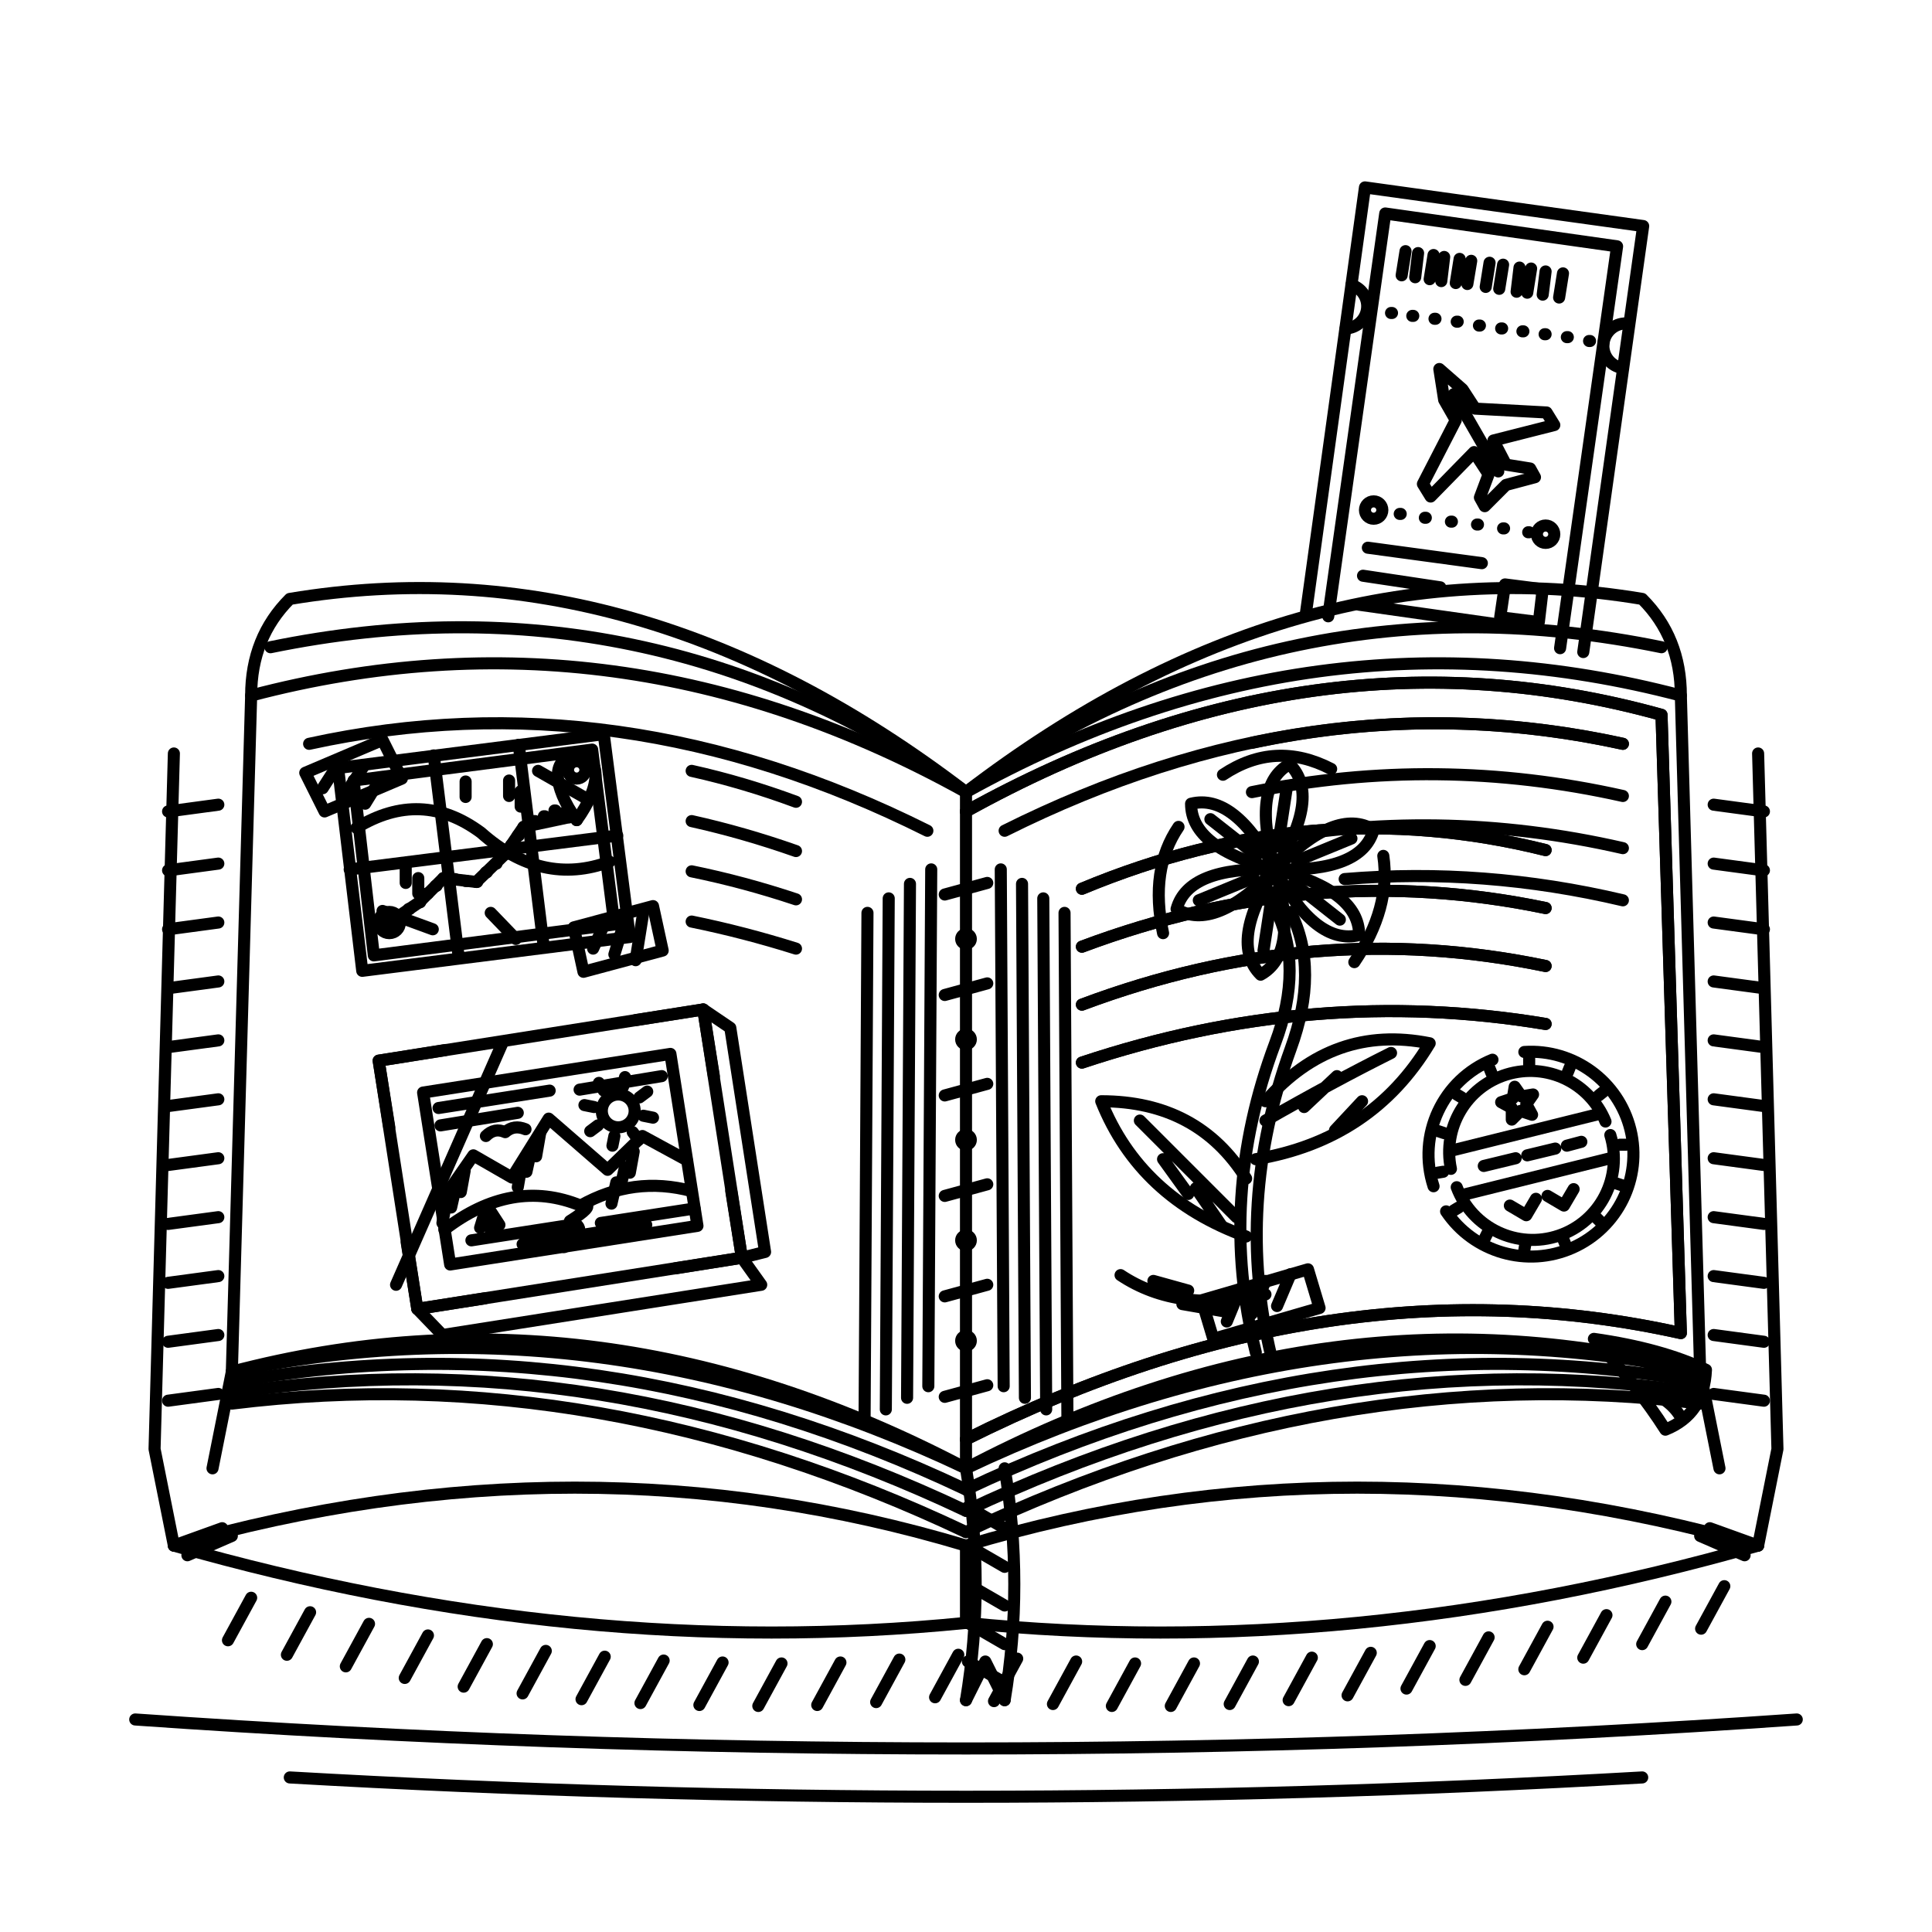
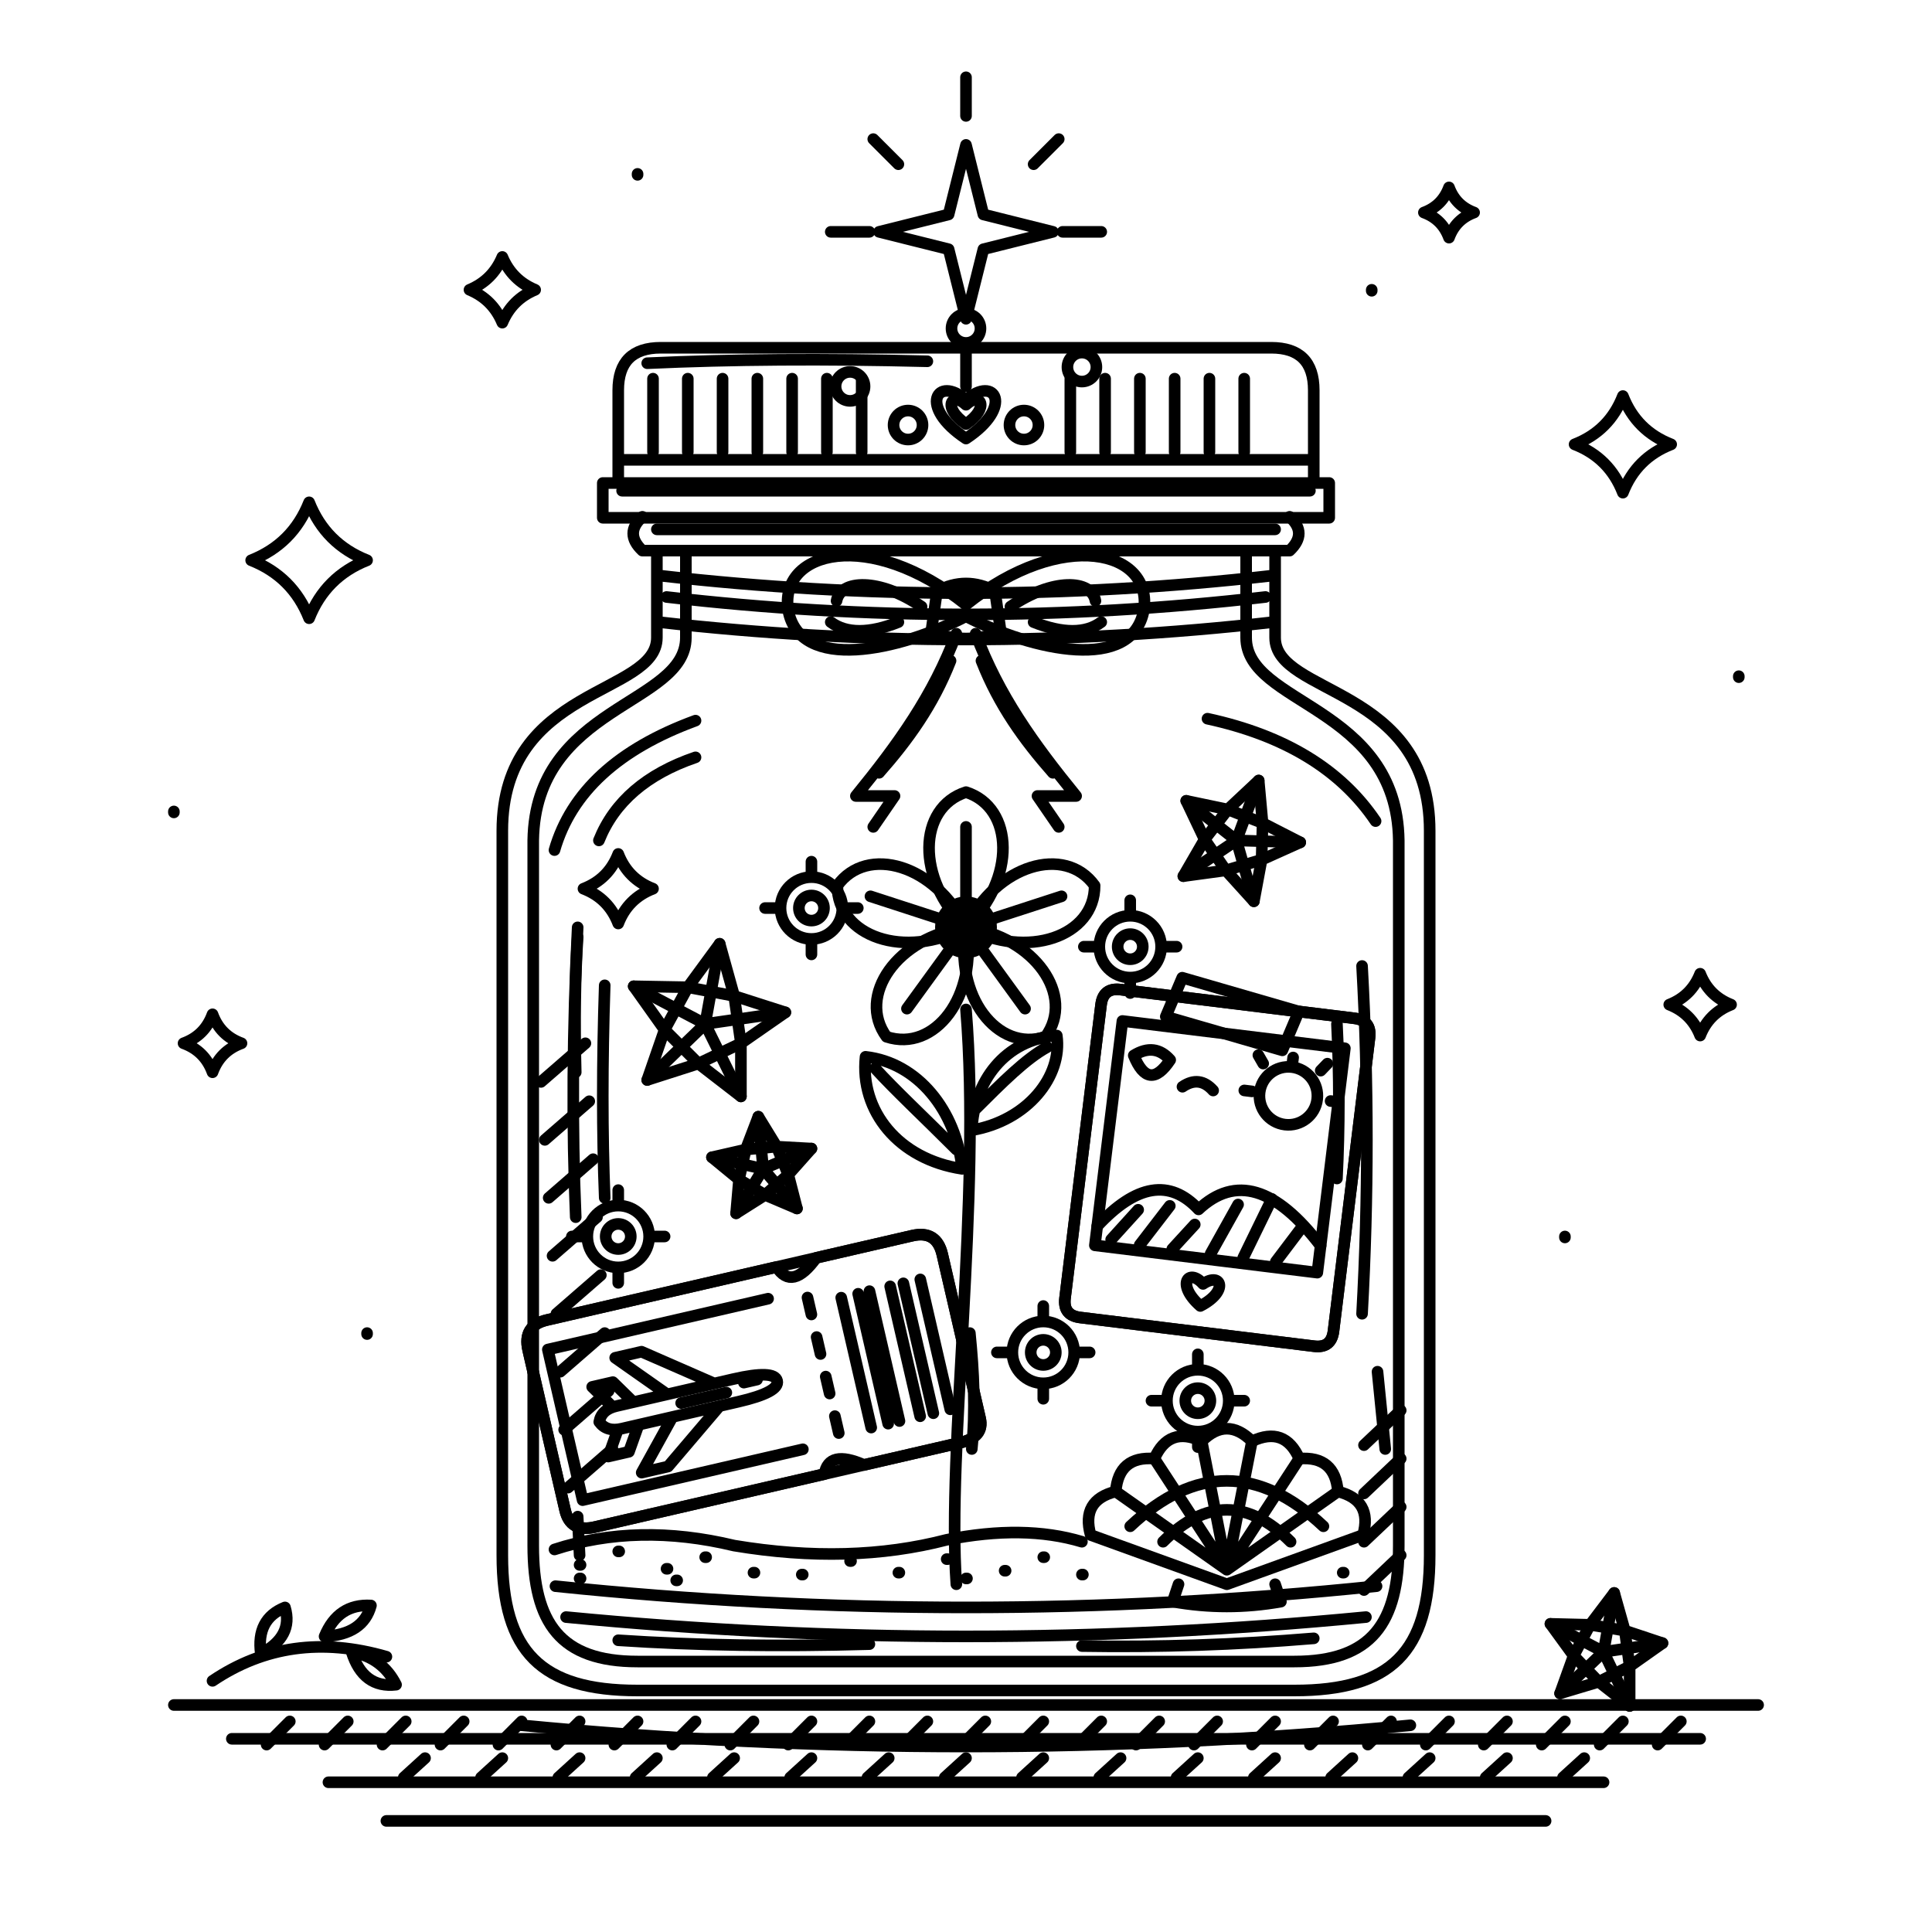
- <svg xmlns="http://www.w3.org/2000/svg" viewBox="0 0 200 200" fill="none" stroke="currentColor" stroke-width="1.25" stroke-linecap="round" stroke-linejoin="round">
-   <path class="soft" pathLength="1" d="M14 178Q100 184 186 178" />
-   <path class="fine soft" pathLength="1" d="M30 184Q100 188 170 184" />
-   <path class="fine soft" pathLength="1" d="M26 165.4L23.6 169.8M32.1 166.9L29.7 171.3M38.2 168.1L35.8 172.5M44.3 169.3L41.9 173.7M50.4 170.2L48 174.6M56.5 170.9L54.1 175.3M62.6 171.5L60.2 175.9M68.7 171.9L66.3 176.3M74.8 172.1L72.4 176.5M80.9 172.2L78.5 176.6M87 172.1L84.6 176.5M93.1 171.8L90.7 176.2M99.2 171.3L96.8 175.7M105.3 171.7L102.9 176.1M111.4 172L109 176.4M117.5 172.2L115.1 176.6M123.6 172.2L121.2 176.6M129.7 172L127.3 176.4M135.8 171.6L133.4 176M141.9 171.1L139.5 175.5M148 170.4L145.6 174.8M154.1 169.5L151.7 173.9M160.2 168.4L157.8 172.8M166.3 167.2L163.9 171.6M172.4 165.8L170 170.2M178.5 164.2L176.1 168.6" />
-   <path pathLength="1" d="M100 160Q60 148 18 160L16 150L18 78" />
-   <path pathLength="1" d="M100 160Q140 148 182 160L184 150L182 78" />
-   <path pathLength="1" d="M18 160Q60 172 100 168Q140 172 182 160" />
-   <path pathLength="1" d="M100 160L100 168" />
-   <path class="fine soft" pathLength="1" d="M17.4 84L22.6 83.3M17.4 90.1L22.6 89.4M17.4 96.2L22.6 95.5M17.4 102.3L22.6 101.6M17.4 108.4L22.6 107.7M17.4 114.5L22.6 113.8M17.4 120.6L22.6 119.9M17.4 126.7L22.6 126M17.4 132.8L22.6 132.1M17.4 138.9L22.6 138.2M17.4 145L22.6 144.3" />
-   <path class="fine soft" pathLength="1" d="M182.6 84L177.4 83.3M182.6 90.1L177.4 89.4M182.6 96.2L177.4 95.5M182.6 102.3L177.4 101.6M182.6 108.4L177.4 107.7M182.6 114.5L177.4 113.8M182.6 120.6L177.4 119.9M182.6 126.7L177.4 126M182.6 132.8L177.4 132.1M182.6 138.9L177.4 138.2M182.6 145L177.4 144.3" />
-   <path class="fine soft" pathLength="1" d="M18 160L23 158.2M19.4 161L24 159M182 160L177 158.2M180.6 161L176 159" />
-   <path pathLength="1" d="M24 142Q62 134 100 152" />
-   <path pathLength="1" d="M176 142Q138 134 100 152" />
-   <path class="fine" pathLength="1" d="M24 143.1Q62 136.2 100 154.2" />
-   <path class="fine" pathLength="1" d="M176 143.1Q138 136.2 100 154.2" />
-   <path class="fine" pathLength="1" d="M24 144.2Q62 138.4 100 156.4" />
-   <path class="fine" pathLength="1" d="M176 144.2Q138 138.4 100 156.4" />
-   <path class="fine" pathLength="1" d="M24 145.3Q62 140.6 100 158.6" />
-   <path class="fine" pathLength="1" d="M176 145.3Q138 140.6 100 158.6" />
-   <path class="fine" pathLength="1" d="M24 142L22 152M176 142L178 152" />
-   <path pathLength="1" d="M100 82Q64 62 26 72L24 142Q62 132 100 152" />
-   <path pathLength="1" d="M100 82Q136 62 174 72L176 142Q138 132 100 152" />
-   <path pathLength="1" d="M100 82L100 152" />
-   <path class="fine" pathLength="1" d="M96 86Q64 70 32 77" />
-   <path class="fine" pathLength="1" d="M104 86Q136 70 168 77" />
-   <path class="soft" pathLength="1" d="M100 82Q66 56 30 62Q26 66 26 72" />
-   <path class="soft" pathLength="1" d="M100 82Q134 56 170 62Q174 66 174 72" />
-   <path class="fine soft" pathLength="1" d="M100 82Q67 59 28 67M100 82Q133 59 172 67" />
-   <path class="accent fine" pathLength="1" d="M97.8 92.6L102.2 91.4M97.8 103L102.2 101.8M97.8 113.4L102.2 112.2M97.8 123.8L102.2 122.6M97.8 134.2L102.2 133M97.8 144.6L102.2 143.4" />
-   <circle class="fill-accent" cx="100" cy="97.2" r="0.5" />
-   <circle class="fill-accent" cx="100" cy="107.6" r="0.5" />
-   <circle class="fill-accent" cx="100" cy="118" r="0.5" />
-   <circle class="fill-accent" cx="100" cy="128.4" r="0.5" />
-   <circle class="fill-accent" cx="100" cy="138.8" r="0.5" />
-   <path class="fine soft" pathLength="1" d="M96.4 90L96.1 143.5M103.6 90L103.9 143.5M94.2 91.5L93.9 144.7M105.8 91.5L106.1 144.7M92 93L91.7 145.9M108 93L108.3 145.9M89.8 94.5L89.5 147.1M110.2 94.5L110.5 147.1" />
-   <path class="fine" pathLength="1" d="M71.6 79.8Q77 81 82.4 83M71.6 85Q77 86.2 82.4 88.1M71.6 90.2Q77 91.3 82.4 93.1M71.6 95.4Q77 96.5 82.4 98.2" />
-   <path pathLength="1" d="M35 79.5L62.5 76L65.2 97L37.5 100.5Z" />
-   <path class="fine soft" pathLength="1" d="M36.6 80.8L61.3 77.6L63.6 95.7L38.7 98.9Z" />
-   <path class="fine soft" pathLength="1" d="M44.9 78.2L47.5 99.2M53.7 77.1L56.3 98.1M36.2 90L63.9 86.5" />
-   <path class="fine" pathLength="1" d="M36.9 85.7Q43.6 81.6 49.8 86.2 Q56.1 91.8 63.1 89.2" />
-   <path class="fine soft" pathLength="1" d="M39.6 94.3L44.8 96.2M55.7 79.8L60.6 82.6M50.8 94.5L53.4 97.2" />
-   <path class="fine" pathLength="1" d="M42 91.4L42 89.8M43.3 92.5L43.3 90.9M52.7 82.4L52.7 80.8M53.9 83.5L53.9 81.9M48.2 82.5L48.2 80.9" />
-   <path class="accent" pathLength="1" d="M40.3 95.5l0.1 0M41.3 94.8l0.1 0M42.3 94.1l0.1 0M43.4 93.4l0.1 0M44.2 92.5l0.1 0M45.1 91.7l0.1 0M45.9 90.9l0.1 0M47 91l0.1 0M48.2 91.2l0.1 0M49.3 91.3l0.1 0M50.3 90.3l0.1 0M51.3 89.4l0.1 0M52.3 88.4l0.1 0M52.9 87.5l0.1 0M53.6 86.5l0.1 0M54.2 85.6l0.1 0M55.3 85l0.1 0M56.3 84.5l0.1 0M57.4 83.9l0.1 0M58.1 84.2l0.1 0M58.9 84.6l0.1 0" />
-   <path class="lv-i07-route" d="M40.3 95.5L43.4 93.4L45.9 90.9L49.3 91.3L52.3 88.4L54.2 85.6L58.9 84.6" />
-   <circle class="accent fine" cx="40.3" cy="95.5" r="1.1" />
-   <g class="tp-i07-pin">
-     <g class="lv-i07-pin">
-       <path class="accent" pathLength="1" d="M59.7 84.9C57.1 81.3 57.1 78.3 59.7 78.3" />
-       <path class="accent" pathLength="1" d="M59.7 78.3C62.3 78.3 62.3 81.3 59.7 84.9" />
-       <circle class="fill-accent" cx="59.7" cy="79.7" r="0.9" />
-     </g>
-   </g>
-   <path class="fine" pathLength="1" d="M31.6 80L39.6 76.6L41.6 80.6L33.6 84Z" />
-   <path class="fine soft" pathLength="1" d="M33.4 81.6L35.2 78.8M35.6 82.4L37.6 79.4M37.8 83.2L39.4 80.6" />
-   <path class="fine" pathLength="1" d="M59.4 96L67.6 93.8L68.6 98.4L60.4 100.6Z" />
-   <path class="fine soft" pathLength="1" d="M61.4 98.2L62.6 95.6M63.6 98.8L64.8 94.9M65.8 99.4L66.6 94.4" />
-   <path pathLength="1" d="M39.2 109.8L72.8 104.5L76.8 130.2L43.2 135.5Z" />
-   <path class="fine" pathLength="1" d="M43.8 113.1L69.4 109.1L72.2 126.9L46.6 130.9Z" />
-   <path class="fine soft" pathLength="1" d="M45.4 114.7L56.9 112.9M45.6 116.5L53.6 115.2M60 112.8L68.5 111.4" />
-   <path class="fine" pathLength="1" d="M45.6 124.5L49 119.6L53 121.9L56.8 115.8L62.9 121.1L66.5 117.6L71.1 120.1" />
-   <path class="fine soft" pathLength="1" d="M48.1 121.2L47.7 123.4M47.2 122.8L46.7 125M46.2 124.4L45.8 126.6M55.9 117.4L55.5 119.7M55 119L54.5 121.3M54 120.6L53.6 122.9M65.6 119.2L65.2 121.4M64.7 120.8L64.2 123M63.8 122.4L63.3 124.6" />
-   <path class="fine" pathLength="1" d="M46 127.3Q53 121.9 60.1 124.8Q65.6 121.7 71.6 123.3" />
-   <path class="fine soft" pathLength="1" d="M48.8 128.4L59.1 126.8M62.2 126.6L71.9 125.1M54.1 128.8L66.9 126.8" />
-   <path class="fine" pathLength="1" d="M58.4 129.1Q61.2 127.2 59 126.4 Q61.4 124.9 60.6 124.7" />
-   <path class="fine" pathLength="1" d="M49.7 127.1L50.4 124.8L51.7 126.8M50.4 124.8L50.9 128" />
-   <path class="fine" pathLength="1" d="M50.3 117.6Q51.2 116.7 52.3 117.2 M52.3 117.2Q53.2 116.4 54.4 116.9" />
-   <circle class="accent fine" cx="64" cy="115" r="1.7" />
-   <path class="accent fine soft" pathLength="1" d="M66.6 115.5L67.6 115.7M65.5 117.2L66.1 118M63.6 117.6L63.4 118.6M61.9 116.5L61.1 117.1M61.5 114.6L60.5 114.4M62.5 112.9L62 112.1M64.5 112.5L64.7 111.5M66.2 113.6L67 113" />
-   <path class="fine soft" pathLength="1" d="M76.8 130.2L79.2 129.6L75.6 106.4L72.8 104.5" />
-   <path class="fine soft" pathLength="1" d="M43.2 135.5L45.8 138.2L78.8 133L76.8 130.2" />
-   <g class="lv-breathe lv-big">
-     <path pathLength="1" class="accent" d="M46.1 108.7L39.2 109.8L40.3 116.7" />
-     <path pathLength="1" class="accent" d="M65.8 105.6L72.8 104.5L73.9 111.4" />
-     <path pathLength="1" class="accent" d="M69.9 131.3L76.8 130.2L75.7 123.3" />
-     <path pathLength="1" class="accent" d="M50.2 134.4L43.2 135.5L42.1 128.6" />
-   </g>
-   <g class="lv-sway lv-o-flower7 lv-i07-flower">
-     <path pathLength="1" d="M130 140Q126 124 132 108Q135 100 132 94" />
-     <path class="fine soft" pathLength="1" d="M131.6 140.4Q127.8 124.6 133.6 108.6Q136.6 100.4 133.6 94.4" />
-     <path pathLength="1" d="M129 128Q118 124 114 114Q124 114 129 122" />
-     <path class="fine" pathLength="1" d="M128 126Q122 120 118 116M123 123.6L120.4 120M126.4 126.8L123.8 123" />
-     <path pathLength="1" d="M130 120Q142 118 148 108Q138 106 131 114" />
-     <path class="fine" pathLength="1" d="M131 116Q138 112 144 109M135 114.6L138.4 111.4M138.2 117L141 114" />
-     <path class="fine soft" pathLength="1" d="M131 134Q122 136 116 132M127 135.8L122.4 135M123 133.6L119.4 132.6" />
-     <path class="accent" pathLength="1" d="M132 90Q129.5 81.3 133.5 79.1Q136.8 82.4 132 90" />
-     <path class="accent fine" pathLength="1" d="M132.3 87.5L133.2 81.6" />
-     <path class="accent" pathLength="1" d="M132 90Q138.3 83.5 142.2 85.9Q141 90.3 132 90" />
-     <path class="accent fine" pathLength="1" d="M134.3 89.1L139.9 86.8" />
-     <path class="accent" pathLength="1" d="M132 90Q140.7 92.2 140.7 96.8Q136.2 97.9 132 90" />
-     <path class="accent fine" pathLength="1" d="M134 91.5L138.7 95.2" />
-     <path class="accent" pathLength="1" d="M132 90Q134.5 98.7 130.5 100.9Q127.2 97.6 132 90" />
-     <path class="accent fine" pathLength="1" d="M131.7 92.5L130.8 98.4" />
-     <path class="accent" pathLength="1" d="M132 90Q125.7 96.5 121.8 94.1Q123 89.7 132 90" />
-     <path class="accent fine" pathLength="1" d="M129.7 90.9L124.1 93.2" />
-     <path class="accent" pathLength="1" d="M132 90Q123.3 87.8 123.3 83.2Q127.8 82.1 132 90" />
-     <path class="accent fine" pathLength="1" d="M130 88.5L125.3 84.8" />
-     <circle class="fill-accent" cx="132" cy="90" r="2.4" />
-     <path class="accent fine soft" pathLength="1" d="M126.6 80.2Q132 76.6 137.8 79.6M120.4 96.6Q119 90 122 85.6M140.2 99.6Q144 94 143.2 88.6" />
-   </g>
-   <path class="fine" pathLength="1" d="M124.4 134.6L135.4 131.4L136.6 135.4L125.6 138.6Z" />
-   <path class="fine soft" pathLength="1" d="M127 136.8L128.4 133.4M129.6 136L131 132.6M132.2 135.2L133.6 131.9" />
-   <path class="fine" pathLength="1" d="M168 77Q148.8 72.8 129.6 76.9M168 82.4Q148.8 78.1 129.6 82M168 87.8Q148.8 83.4 129.6 87.2M168 93.2Q153.6 89.8 139.2 91" />
-   <path class="accent" pathLength="1" d="M157.8 108.9A10.6 10.6 0 1 1 149.7 125.4M148.4 122.8A10.6 10.6 0 0 1 154.5 109.7" />
-   <path class="accent fine" pathLength="1" d="M166.7 117.5A8.4 8.4 0 0 1 150.8 122.9M150.2 121A8.4 8.4 0 0 1 166.2 116.1" />
-   <path class="accent fine" pathLength="1" d="M150.3 119.1L165.6 115.3M151.4 123.7L166.7 119.9" />
-   <path class="accent fine soft" pathLength="1" d="M153.6 120.7L156.9 119.9M158.1 119.6L161 118.9M162.2 118.6L163.7 118.2" />
-   <path class="accent fine" pathLength="1" d="M156.8 112.5L157.5 113.5L158.7 113.3L158 114.3L158.6 115.4L157.4 115L156.5 115.9L156.5 114.7L155.4 114.1L156.6 113.7Z" />
-   <path class="accent fine" pathLength="1" d="M156.3 124.8L158 125.8L159 124.1M160.2 123.8L161.9 124.8L162.9 123.1" />
-   <path class="accent fine soft" pathLength="1" d="M167.7 118.5L168.3 118.5M167.3 122.5L167.9 122.7M165.2 126L165.6 126.4M161.8 128.2L162 128.7M157.9 128.8L157.8 129.4M154 127.6L153.7 128.2M151 125L150.5 125.3M149.4 121.3L148.8 121.4M149.5 117.3L148.9 117.1M151.3 113.6L150.8 113.3M154.4 111.1L154.2 110.6M158.3 110.2L158.3 109.6M162.3 111L162.5 110.5M165.5 113.4L166 113" />
-   <g class="gx-i07-ticket">
-     <g class="tp-i07-out">
-       <g class="lv-i07-tkt">
-         <path pathLength="1" d="M135.2 63.4L141.3 19.4L170.1 23.4L163.9 67.5" />
-         <path class="fine" pathLength="1" d="M137.5 63.8L143.4 22.1L167.4 25.5L161.5 67.1" />
-         <path pathLength="1" d="M139.9 29.5A2.3 2.3 0 0 1 139.3 34M168.6 33.5A2.3 2.3 0 0 0 168 38.1" />
-         <path class="fine" pathLength="1" d="M144 32.4l0.1 0M146.2 32.7l0.1 0M148.5 33l0.1 0M150.8 33.3l0.1 0M153.1 33.7l0.1 0M155.4 34l0.1 0M157.6 34.3l0.1 0M159.9 34.6l0.1 0M162.2 34.9l0.1 0M164.5 35.3l0.1 0" />
-         <path class="fine" pathLength="1" d="M145.5 26L145.1 28.5M146.8 26.2L146.5 28.7M148.4 26.4L148 28.9M149.5 26.6L149.2 29.1M151.1 26.8L150.7 29.3M152.3 27L151.9 29.4M154.2 27.2L153.8 29.7M155.6 27.4L155.2 29.9M157.3 27.7L157 30.2M158.5 27.8L158.1 30.3M160 28.1L159.7 30.5M161.8 28.3L161.4 30.8" />
-         <path class="accent fine" pathLength="1" d="M149 38.2L151.4 40.3L152.7 42.3L160.1 42.7L160.9 44L154.6 45.6L155.9 48.1L158.4 48.5L158.9 49.4L155.9 50.2L153.7 52.4L153.2 51.5L154.1 49.1L152.6 46.8L148.1 51.4L147.3 50.1L150.7 43.5L149.5 41.4L149 38.2Z" />
-         <path class="accent fine soft" pathLength="1" d="M150.5 40.8L155.1 48.8" />
-         <circle class="fine" cx="142.2" cy="52.8" r="0.9" />
-         <circle class="fine" cx="160" cy="55.3" r="0.9" />
-         <path class="fine" pathLength="1" d="M144.9 53.2l0.1 0M147.5 53.6l0.1 0M150.2 54l0.1 0M152.9 54.3l0.1 0M155.6 54.7l0.1 0M158.2 55.1l0.1 0" />
-         <path class="fine soft" pathLength="1" d="M141.6 56.7L153.4 58.3M141.1 59.6L149.1 60.8M140.7 62.6L156.2 64.8" />
-         <path class="accent fine" pathLength="1" d="M155.8 60.5L159.7 61L159.3 64.4L155.3 63.9Z" />
-       </g>
-     </g>
-   </g>
-   <g class="lv-i07-page">
-     <path pathLength="1" class="fine" d="M165 138.6Q172 139.6 176.6 141.8Q176.4 146.4 172.4 148Q169.6 143.6 165 138.6" />
-     <path pathLength="1" class="fine" d="M168.4 140.4Q172 141.4 174.6 142.6M169.6 143.6Q172.6 144.6 173.8 146.4" />
-   </g>
-   <path class="accent" pathLength="1" d="M100 152Q102 164 100 176" />
-   <path class="accent" pathLength="1" d="M104 152Q106 164 104 176" />
-   <path class="accent" pathLength="1" d="M100 176L102 172L104 176" />
-   <path class="accent fine soft" pathLength="1" d="M100.2 156L104 158.2M100.2 160L104 162.2M100.2 164L104 166.2M100.2 168L104 170.2M100.2 172L104 174.2" />
-   <path class="lv-glint" d="M41 133L52 108" />
-   <g class="gx-i07-turn">
-     <path class="soft" d="M100 84Q136 64 172 74L174 138Q138 130 100 149" />
-     <path class="fine soft" d="M112 92Q136 82 160 88M112 98Q136 89 160 94M112 104Q136 95 160 100M112 110Q136 102 160 106" />
-   </g>
-   <g class="gx-i07-turn gx-i07-turn-b">
-     <path class="soft" d="M100 84Q136 64 172 74L174 138Q138 130 100 149" />
-     <path class="fine soft" d="M112 92Q136 82 160 88M112 98Q136 89 160 94M112 104Q136 95 160 100M112 110Q136 102 160 106" />
-   </g>
+ <svg xmlns="http://www.w3.org/2000/svg" viewBox="0 0 200 200" fill="none" stroke="currentColor" stroke-width="1.2" stroke-linecap="round" stroke-linejoin="round">
+   <g class="gx-i07v-sparks">
+     <g class="lv-twinkle">
+       <path pathLength="1" class="accent" d="M32 52Q33.7 56.3 38 58Q33.7 59.7 32 64Q30.3 59.7 26 58Q30.3 56.3 32 52" />
+     </g>
+     <g class="lv-twinkle">
+       <path pathLength="1" d="M168 41Q169.4 44.6 173 46Q169.4 47.4 168 51Q166.6 47.4 163 46Q166.6 44.6 168 41" />
+     </g>
+     <g class="lv-twinkle">
+       <path pathLength="1" class="fine accent" d="M176 100.8Q176.9 103.1 179.2 104Q176.9 104.9 176 107.2Q175.1 104.9 172.8 104Q175.1 103.1 176 100.8" />
+     </g>
+     <g class="lv-twinkle">
+       <path pathLength="1" class="fine" d="M22 105Q22.8 107.2 25 108Q22.8 108.8 22 111Q21.2 108.8 19 108Q21.2 107.2 22 105" />
+     </g>
+     <g class="lv-twinkle">
+       <path pathLength="1" class="fine soft" d="M52 26.6Q53 29 55.4 30Q53 31 52 33.4Q51 31 48.6 30Q51 29 52 26.6" />
+     </g>
+     <g class="lv-twinkle">
+       <path pathLength="1" class="fine soft" d="M150 19.4Q150.7 21.3 152.6 22Q150.7 22.7 150 24.6Q149.3 22.7 147.4 22Q149.3 21.3 150 19.4" />
+     </g>
+     <path pathLength="1" class="accent fine" d="M180 70L180 70.1M18 84L18 84.1M162 128L162 128.1M38 138L38 138.1M142 30L142 30.1M66 18L66 18.1" />
+   </g>
+   <path pathLength="1" d="M18 176.5L182 176.5" />
+   <path pathLength="1" class="fine soft" d="M24 180L176 180" />
+   <path pathLength="1" class="fine soft" d="M34 184.5L166 184.5" />
+   <path pathLength="1" class="fine soft" d="M40 188.5L160 188.5" />
+   <path pathLength="1" class="fine soft" d="M30 178.2L27.6 180.6M36 178.2L33.6 180.6M42 178.2L39.6 180.6M48 178.2L45.6 180.6M54 178.2L51.6 180.6M60 178.2L57.6 180.6M66 178.2L63.6 180.6M72 178.2L69.6 180.6M78 178.2L75.6 180.6M84 178.2L81.6 180.6M90 178.2L87.6 180.6M96 178.2L93.6 180.6M102 178.2L99.6 180.6M108 178.2L105.6 180.6M114 178.2L111.6 180.6M120 178.2L117.6 180.6M126 178.2L123.6 180.6M132 178.2L129.6 180.6M138 178.2L135.6 180.6M144 178.2L141.6 180.6M150 178.2L147.6 180.6M156 178.2L153.6 180.6M162 178.2L159.6 180.6M168 178.2L165.6 180.6M174 178.2L171.6 180.6" />
+   <path pathLength="1" class="fine soft" d="M44 182L41.8 184M52 182L49.8 184M60 182L57.8 184M68 182L65.8 184M76 182L73.8 184M84 182L81.8 184M92 182L89.8 184M100 182L97.8 184M108 182L105.8 184M116 182L113.8 184M124 182L121.8 184M132 182L129.8 184M140 182L137.8 184M148 182L145.8 184M156 182L153.8 184M164 182L161.8 184" />
+   <path pathLength="1" class="fine" d="M54 178.6Q100 183 146 178.6" />
+   <path pathLength="1" class="fine" d="M22 174Q30 168.6 40 171.5" />
+   <path pathLength="1" class="fine accent" d="M27 171.2Q26.5 167.6 29.5 166.4Q30.4 169.4 27 171.2M33.6 169.4Q35 166 38.4 166.2Q37.6 169.2 33.6 169.4M36.4 171Q39.6 171.6 41 174.4Q37.6 174.8 36.4 171" />
+   <path pathLength="1" d="M167.1 164.9L168.2 168.8L172.1 170.1L168.7 172.5L168.7 176.6L165.5 174.1L161.5 175.3L162.9 171.4L160.5 168.1L164.6 168.2L167.1 164.9Z" />
+   <path pathLength="1" class="fine" d="M168.2 168.8L168.7 172.5L165.5 174.1L162.9 171.4L164.6 168.2Z" />
+   <path pathLength="1" class="fine soft" d="M166 171L167.1 164.9M166 171L172.1 170.1M166 171L168.7 176.6M166 171L161.5 175.3M166 171L160.5 168.1" />
+   <path pathLength="1" d="M68 57L68 66C68 72 52 71 52 86L52 161C52 171 56 175 66 175L134 175C144 175 148 171 148 161L148 86C148 71 132 72 132 66L132 57" />
+   <path pathLength="1" class="fine" d="M71 57L71 66C71 73 55.4 73 55.2 87L55.2 160C55.2 168 58 172 66 172L134 172C142 172 144.8 168 144.8 160L144.8 87C144.6 73 129 73 129 66L129 57" />
+   <path pathLength="1" d="M66.5 53.5Q64.6 55.2 66.5 57L133.5 57Q135.4 55.2 133.5 53.5" />
+   <path pathLength="1" class="fine soft" d="M68 54.8L132 54.8" />
+   <path pathLength="1" class="fine" d="M57.5 164.2Q100 168.6 142.5 164.2" />
+   <path pathLength="1" class="fine soft" d="M58.6 167.4Q100 171.4 141.4 167.4" />
+   <path pathLength="1" class="fine soft" d="M64 169.8Q76 170.6 90 170.2M112 170.4Q124 170.6 136 169.6" />
+   <path pathLength="1" d="M59.8 96Q59 112 59.6 126" />
+   <path pathLength="1" class="fine" d="M62.6 102Q62.2 114 62.6 124" />
+   <path pathLength="1" class="fine accent" d="M59.8 157L60 161" />
+   <path pathLength="1" class="fine" d="M57.4 88Q60 79 72 74.6M62 87Q64.4 81 72 78.4" />
+   <path pathLength="1" class="fine" d="M141 100Q142 118 141 136M138.4 106Q138.8 114 138.4 122" />
+   <path pathLength="1" class="fine soft" d="M125 74.4Q137 77 142.4 85" />
+   <path pathLength="1" class="fine soft" d="M142.6 142L143.4 150" />
+   <path pathLength="1" class="fine soft" d="M56.0 112L60.6 108M56.4 118L61.0 114M56.8 124L61.4 120M57.2 130L61.8 126M57.6 136L62.2 132M58.0 142L62.6 138M58.4 148L63.0 144M58.8 154L63.4 150" />
+   <path pathLength="1" class="fine soft" d="M145 146L141.2 149.6M145 151L141.2 154.6M145 156L141.2 159.6M145 161L141.2 164.6" />
+   <g class="lv-twinkle">
+     <path pathLength="1" class="accent fine" d="M64 88.4Q65 91 67.6 92Q65 93 64 95.6Q63 93 60.4 92Q63 91 64 88.4" />
+   </g>
+   <path pathLength="1" class="fine" d="M57.4 160.4Q66 157.6 76 160Q88 162 98 159.4Q106 157.8 112 159.6" />
+   <path pathLength="1" class="fine" d="M60 162L60.1 162M64 160.6L64.1 160.6M69 162.4L69.1 162.4M73 161.2L73.1 161.2M78 162.8L78.1 162.8M83 163L83.1 163M88 161.6L88.1 161.6M93 162.8L93.1 162.8M98 161.4L98.1 161.4M104 162.6L104.1 162.6M108 161.2L108.1 161.2M112 163L112.1 163M144 162L144.1 162M139 162.8L139.1 162.8M60 163.4L60.1 163.4M70 163.6L70.1 163.6M100 163.4L100.1 163.4" />
+   <g class="lv-i07v-flower">
+     <path pathLength="1" d="M99 164C98 150 101.6 124 100 104.5" />
+     <path pathLength="1" class="fine soft" d="M100.6 150C101 146 100.8 142 100.4 138" />
+     <path pathLength="1" class="accent" d="M99.6 121C93 120 89 115 89.6 109.4C95 110 99 115 99.6 121M99 119C95.6 115.6 92.6 112.8 90.6 110.6" />
+     <path pathLength="1" class="accent" d="M100.6 117C106.4 116 110 111.4 109.4 107.2C104 107.6 100.8 112 100.6 117M100.8 115C103.8 112 106.2 109.6 108.4 108.4" />
+     <g transform="rotate(0 100 96)">
+       <path pathLength="1" class="accent" d="M100 96C94.8 91 95 83.6 100 82C105 83.6 105.2 91 100 96" />
+       <path pathLength="1" class="fine accent" d="M100 94.4L100 85.6" />
+     </g>
+     <g transform="rotate(72 100 96)">
+       <path pathLength="1" class="accent" d="M100 96C94.8 91 95 83.6 100 82C105 83.6 105.2 91 100 96" />
+       <path pathLength="1" class="fine accent" d="M100 94.4L100 85.6" />
+     </g>
+     <g transform="rotate(144 100 96)">
+       <path pathLength="1" class="accent" d="M100 96C94.8 91 95 83.6 100 82C105 83.6 105.2 91 100 96" />
+       <path pathLength="1" class="fine accent" d="M100 94.4L100 85.6" />
+     </g>
+     <g transform="rotate(216 100 96)">
+       <path pathLength="1" class="accent" d="M100 96C94.8 91 95 83.6 100 82C105 83.6 105.2 91 100 96" />
+       <path pathLength="1" class="fine accent" d="M100 94.4L100 85.6" />
+     </g>
+     <g transform="rotate(288 100 96)">
+       <path pathLength="1" class="accent" d="M100 96C94.8 91 95 83.6 100 82C105 83.6 105.2 91 100 96" />
+       <path pathLength="1" class="fine accent" d="M100 94.4L100 85.6" />
+     </g>
+     <path pathLength="1" d="M97.4 96a2.6 2.6 0 1 0 5.2 0a2.6 2.6 0 1 0 -5.2 0" />
+     <path pathLength="1" class="fine" d="M99 95.6L99.1 95.7M101 96.4L101.1 96.5M100 94.8L100.1 94.9" />
+   </g>
+   <g transform="rotate(-13 78 143)">
+     <path class="i07v-fill" d="M56 134.6Q56 132 58.6 132L97.4 132Q100 132 100 134.6L100 152Q100 154 97.4 154L58.6 154Q56 154 56 151.6Z" />
+     <path pathLength="1" d="M56 134.6Q56 132 58.6 132L83 132Q84 134.8 87.2 132L97.4 132Q100 132 100 134.6L100 152Q100 154 97.4 154L87.2 154Q84 151.6 83 154L58.6 154Q56 154 56 151.6Z" />
+     <path pathLength="1" class="fine soft" d="M58 135L81.4 135M58 151L81.4 151M58 135L58 151" />
+     <path pathLength="1" class="fine" d="M85.4 135.8L85.4 137.6M85.4 140L85.4 141.8M85.4 144.2L85.4 146M85.4 148.4L85.4 150.2" />
+     <path pathLength="1" class="accent" d="M61.5 143.5Q62 142.3 63.6 142.3L76 142.3Q80.4 142.3 80.4 143.5Q80.4 144.7 76 144.7L63.6 144.7Q62 144.7 61.5 143.5M69 142.3L64.6 137.4L67.4 137.4L74 142.3M69 144.7L64.6 149.6L67.4 149.6L74 144.7M63.2 142.3L61.6 139.8L63.8 139.8L65.4 142.3M63.2 144.7L61.6 147.2L63.8 147.2L65.4 144.7" />
+     <path pathLength="1" class="fine accent" d="M70.2 143.5L75 143.5M77 142.9L78.4 142.9" />
+     <path pathLength="1" class="fine" d="M88.8 136.6L88.8 150.4M90.6 136.6L90.6 150.4M91.8 136.6L91.8 150.4M94 136.6L94 150.4M95.4 136.6L95.4 150.4M97.2 136.6L97.2 150.4" />
+   </g>
+   <g transform="rotate(7 126 121)">
+     <path class="i07v-fill" d="M112 105.6Q112 103.8 113.8 103.8L138.2 103.8Q140 103.8 140 105.6L140 136.2Q140 138 138.2 138L113.8 138Q112 138 112 136.2Z" />
+     <path pathLength="1" d="M112 105.6Q112 103.8 113.8 103.8L138.2 103.8Q140 103.8 140 105.6L140 136.2Q140 138 138.2 138L113.8 138Q112 138 112 136.2Z" />
+     <path pathLength="1" class="fine" d="M114.4 107L137.6 107L137.6 130.4L114.4 130.4Z" />
+     <path pathLength="1" d="M114.4 128.4Q119.6 121.2 124.6 125.4Q129.6 119.4 137.6 127.6" />
+     <path pathLength="1" class="fine soft" d="M116 129.6L118.4 126.2M119 129.8L121.6 125.4M122.4 129.8L124.4 127M126.4 129.8L128.6 124.4M129.8 129.8L132 123.4M133.2 129.8L135.4 126" />
+     <path pathLength="1" class="accent" d="M129.4 112.6a3 3 0 1 0 6 0a3 3 0 1 0 -6 0" />
+     <path pathLength="1" class="fine accent" d="M132.4 108.6L132.4 109.4M136.8 112.6L137.6 112.6M127.8 112.6L128.6 112.6M128.8 108.8L129.4 109.6M136 108.8L135.4 109.6" />
+     <path pathLength="1" class="fine soft" d="M116 110.4Q118 108.8 119.8 110.4Q118 114 116 110.4M121.4 113Q123 111.6 124.6 113" />
+     <path pathLength="1" class="fine accent" d="M126 135.3C123.2 133.4 124.3 131.5 126 133C127.7 131.5 128.8 133.4 126 135.3" />
+     <path pathLength="1" class="fine soft" d="M120 101.8L132.4 103.8L131.2 108L118.8 106Z" />
+   </g>
+   <g>
+     <path pathLength="1" d="M127 164L112.9 158.9Q111.9 155.3 115.5 154.4Q115.8 150.7 119.5 151Q121 147.6 124.4 149.2Q127.0 146.6 129.6 149.2Q133 147.6 134.5 151Q138.2 150.7 138.5 154.4Q142.1 155.3 141.1 158.9Z" />
+     <path pathLength="1" class="fine" d="M127 162.5L115.5 154.4M127 162.5L119.5 151M127 162.5L124.4 149.2M127 162.5L129.6 149.2M127 162.5L134.5 151M127 162.5L138.5 154.4" />
+     <path pathLength="1" class="fine accent" d="M120.4 159.6Q127 153 133.6 159.6M117 158Q127 148.6 137 158" />
+     <path pathLength="1" class="fine" d="M122 164L121.4 165.8Q127 166.8 132.6 165.8L132 164" />
+   </g>
+   <g class="gx-i07v-st gx-i07v-sta">
+     <g class="lv-i07v-sta">
+       <path pathLength="1" d="M74.5 97.7L76 103.1L81.3 104.8L76.7 108L76.7 113.5L72.3 110.1L67 111.8L68.8 106.6L65.6 102.1L71.2 102.2L74.5 97.7Z" />
+       <path pathLength="1" class="fine " d="M76 103.1L76.7 108L72.3 110.1L68.8 106.6L71.2 102.2Z" />
+       <path pathLength="1" class="fine soft " d="M73 106L74.5 97.7M73 106L81.3 104.8M73 106L76.7 113.5M73 106L67 111.8M73 106L65.6 102.1" />
+     </g>
+   </g>
+   <g class="gx-i07v-st gx-i07v-stb">
+     <g class="lv-i07v-stb">
+       <path pathLength="1" class="accent" d="M78.5 115.6L80.4 118.7L84 118.9L81.6 121.6L82.5 125.1L79.2 123.7L76.2 125.6L76.5 122.1L73.7 119.8L77.2 119L78.5 115.6Z" />
+       <path pathLength="1" class="fine accent" d="M80.4 118.7L81.6 121.6L79.2 123.7L76.5 122.1L77.2 119Z" />
+       <path pathLength="1" class="fine soft accent" d="M79 121L78.5 115.6M79 121L84 118.9M79 121L82.5 125.1M79 121L76.2 125.6M79 121L73.7 119.8" />
+     </g>
+   </g>
+   <g class="gx-i07v-st gx-i07v-stc">
+     <g class="lv-i07v-stc">
+       <path pathLength="1" class="accent" d="M130.3 80.8L130.7 85.2L134.6 87.2L130.6 89L129.8 93.3L126.9 90.1L122.5 90.7L124.7 86.9L122.8 82.9L127.1 83.8L130.3 80.8Z" />
+       <path pathLength="1" class="fine accent" d="M130.7 85.2L130.6 89L126.9 90.1L124.7 86.9L127.1 83.8Z" />
+       <path pathLength="1" class="fine soft accent" d="M128 87L130.3 80.8M128 87L134.6 87.2M128 87L129.8 93.3M128 87L122.5 90.7M128 87L122.8 82.9" />
+     </g>
+   </g>
+   <g class="gx-i07v-ff f1">
+     <g class="lv-i07v-ffa">
+       <g class="lv-i07v-ffg">
+         <circle class="fill-accent" cx="64" cy="128" r="1.3" />
+         <circle class="accent fine soft" cx="64" cy="128" r="3.2" />
+         <path class="accent fine" d="M59.2 128L60.4 128M67.6 128L68.8 128M64 123.2L64 124.4M64 131.6L64 132.8" />
+       </g>
+     </g>
+   </g>
+   <g class="gx-i07v-ff f2">
+     <g class="lv-i07v-ffb">
+       <g class="lv-i07v-ffg">
+         <circle class="fill-accent" cx="84" cy="94" r="1.3" />
+         <circle class="accent fine soft" cx="84" cy="94" r="3.2" />
+         <path class="accent fine" d="M79.2 94L80.4 94M87.6 94L88.8 94M84 89.2L84 90.4M84 97.6L84 98.8" />
+       </g>
+     </g>
+   </g>
+   <g class="gx-i07v-ff f3">
+     <g class="lv-i07v-ffc">
+       <g class="lv-i07v-ffg">
+         <circle class="fill-accent" cx="117" cy="98" r="1.3" />
+         <circle class="accent fine soft" cx="117" cy="98" r="3.2" />
+         <path class="accent fine" d="M112.2 98L113.4 98M120.6 98L121.8 98M117 93.2L117 94.4M117 101.6L117 102.8" />
+       </g>
+     </g>
+   </g>
+   <g class="gx-i07v-ff f4">
+     <g class="lv-i07v-ffd">
+       <g class="lv-i07v-ffg">
+         <circle class="fill-accent" cx="124" cy="145" r="1.3" />
+         <circle class="accent fine soft" cx="124" cy="145" r="3.2" />
+         <path class="accent fine" d="M119.2 145L120.4 145M127.6 145L128.8 145M124 140.2L124 141.4M124 148.6L124 149.8" />
+       </g>
+     </g>
+   </g>
+   <g class="gx-i07v-ff f5">
+     <g class="lv-i07v-ffe">
+       <g class="lv-i07v-ffg">
+         <circle class="fill-accent" cx="108" cy="140" r="1.3" />
+         <circle class="accent fine soft" cx="108" cy="140" r="3.2" />
+         <path class="accent fine" d="M103.2 140L104.4 140M111.6 140L112.8 140M108 135.2L108 136.4M108 143.6L108 144.8" />
+       </g>
+     </g>
+   </g>
+   <g class="lv-i07v-glint">
+     <path class="accent" d="M59.8 97Q59.4 103 59.6 111" />
+   </g>
+   <path pathLength="1" d="M68.4 59.6Q100 63.2 131.6 59.6M68.2 64.4Q100 68 131.8 64.4" />
+   <path pathLength="1" class="fine soft" d="M69 61.8Q100 65.4 131 61.8" />
+   <g class="gx-i07v-bow">
+     <g class="lv-i07v-bowl">
+       <path pathLength="1" d="M100 62.6C90 54.6 80.6 57 81.6 63.2C82.8 69.6 93 67.4 100 63.8" />
+       <path pathLength="1" d="M100 62.6C110 54.6 119.4 57 118.4 63.2C117.2 69.6 107 67.4 100 63.8" />
+       <path pathLength="1" class="fine" d="M95.4 62.8C91 59.8 87 60 86.6 62.2M104.6 62.8C109 59.8 113 60 113.4 62.2M93 64.4C90 65.6 87.6 65.6 86 64.4M107 64.4C110 65.6 112.4 65.6 114 64.4" />
+       <path pathLength="1" class="fine" d="M97 61.2Q100 59.6 103 61.2L103.6 65.4Q100 66.8 96.4 65.4Z" />
+     </g>
+   </g>
+   <g class="gx-i07v-tails">
+     <g class="lv-i07v-tails">
+       <path pathLength="1" d="M99 65.6C96.6 72 93 77 88.6 82.4L92.6 82.4L90.4 85.6M101 65.6C103.4 72 107 77 111.4 82.4L107.4 82.4L109.6 85.6" />
+       <path pathLength="1" class="fine soft" d="M98.4 68.4C96.6 73 94 76.6 91 80M101.6 68.4C103.4 73 106 76.6 109 80" />
+     </g>
+   </g>
+   <g class="gx-i07v-lid">
+     <g class="tp-i07v-lid">
+       <path pathLength="1" d="M64 50L64 40.4Q64 36 68.4 36L131.6 36Q136 36 136 40.4L136 50" />
+       <path pathLength="1" d="M62.4 50L137.6 50L137.6 53.6L62.4 53.6Z" />
+       <path pathLength="1" class="fine soft" d="M64.4 50.8L135.6 50.8" />
+       <path pathLength="1" class="fine soft" d="M67.6 39.2L67.6 46.8M71.2 39.2L71.2 46.8M74.8 39.2L74.8 46.8M78.4 39.2L78.4 46.8M82.0 39.2L82.0 46.8M85.6 39.2L85.6 46.8M89.2 39.2L89.2 46.8M110.8 39.2L110.8 46.8M114.4 39.2L114.4 46.8M118.0 39.2L118.0 46.8M121.6 39.2L121.6 46.8M125.2 39.2L125.2 46.8M128.8 39.2L128.8 46.8" />
+       <path pathLength="1" class="fine" d="M67 37.6Q80 37 96 37.4" />
+       <path pathLength="1" class="fine" d="M64.4 47.6L135.6 47.6" />
+       <path pathLength="1" class="accent" d="M100 45.4C95 42.1 97 38.8 100 41.4C103 38.8 105 42.1 100 45.4" />
+       <path pathLength="1" class="fine accent" d="M100 43.9C97.5 42.2 98.5 40.5 100 41.9C101.5 40.5 102.5 42.2 100 43.9" />
+     </g>
+   </g>
+   <g class="tp-i07v-spark">
+     <path class="fill-accent" d="M100 15L101.8 22.2L109 24L101.8 25.8L100 33L98.2 25.8L91 24L98.2 22.2Z" />
+     <path class="accent fine" d="M100 8L100 12M100 36L100 40M86 24L90 24M110 24L114 24M90.4 14.4L93 17M109.6 14.4L107 17" />
+   </g>
+   <circle class="fill-accent tp-i07v-dot d1" cx="88" cy="40" r="1.5" />
+   <circle class="fill-accent tp-i07v-dot d2" cx="112" cy="38" r="1.5" />
+   <circle class="fill-accent tp-i07v-dot d3" cx="100" cy="34" r="1.5" />
+   <circle class="fill-accent tp-i07v-dot d4" cx="94" cy="44" r="1.5" />
+   <circle class="fill-accent tp-i07v-dot d5" cx="106" cy="44" r="1.5" />
</svg>
